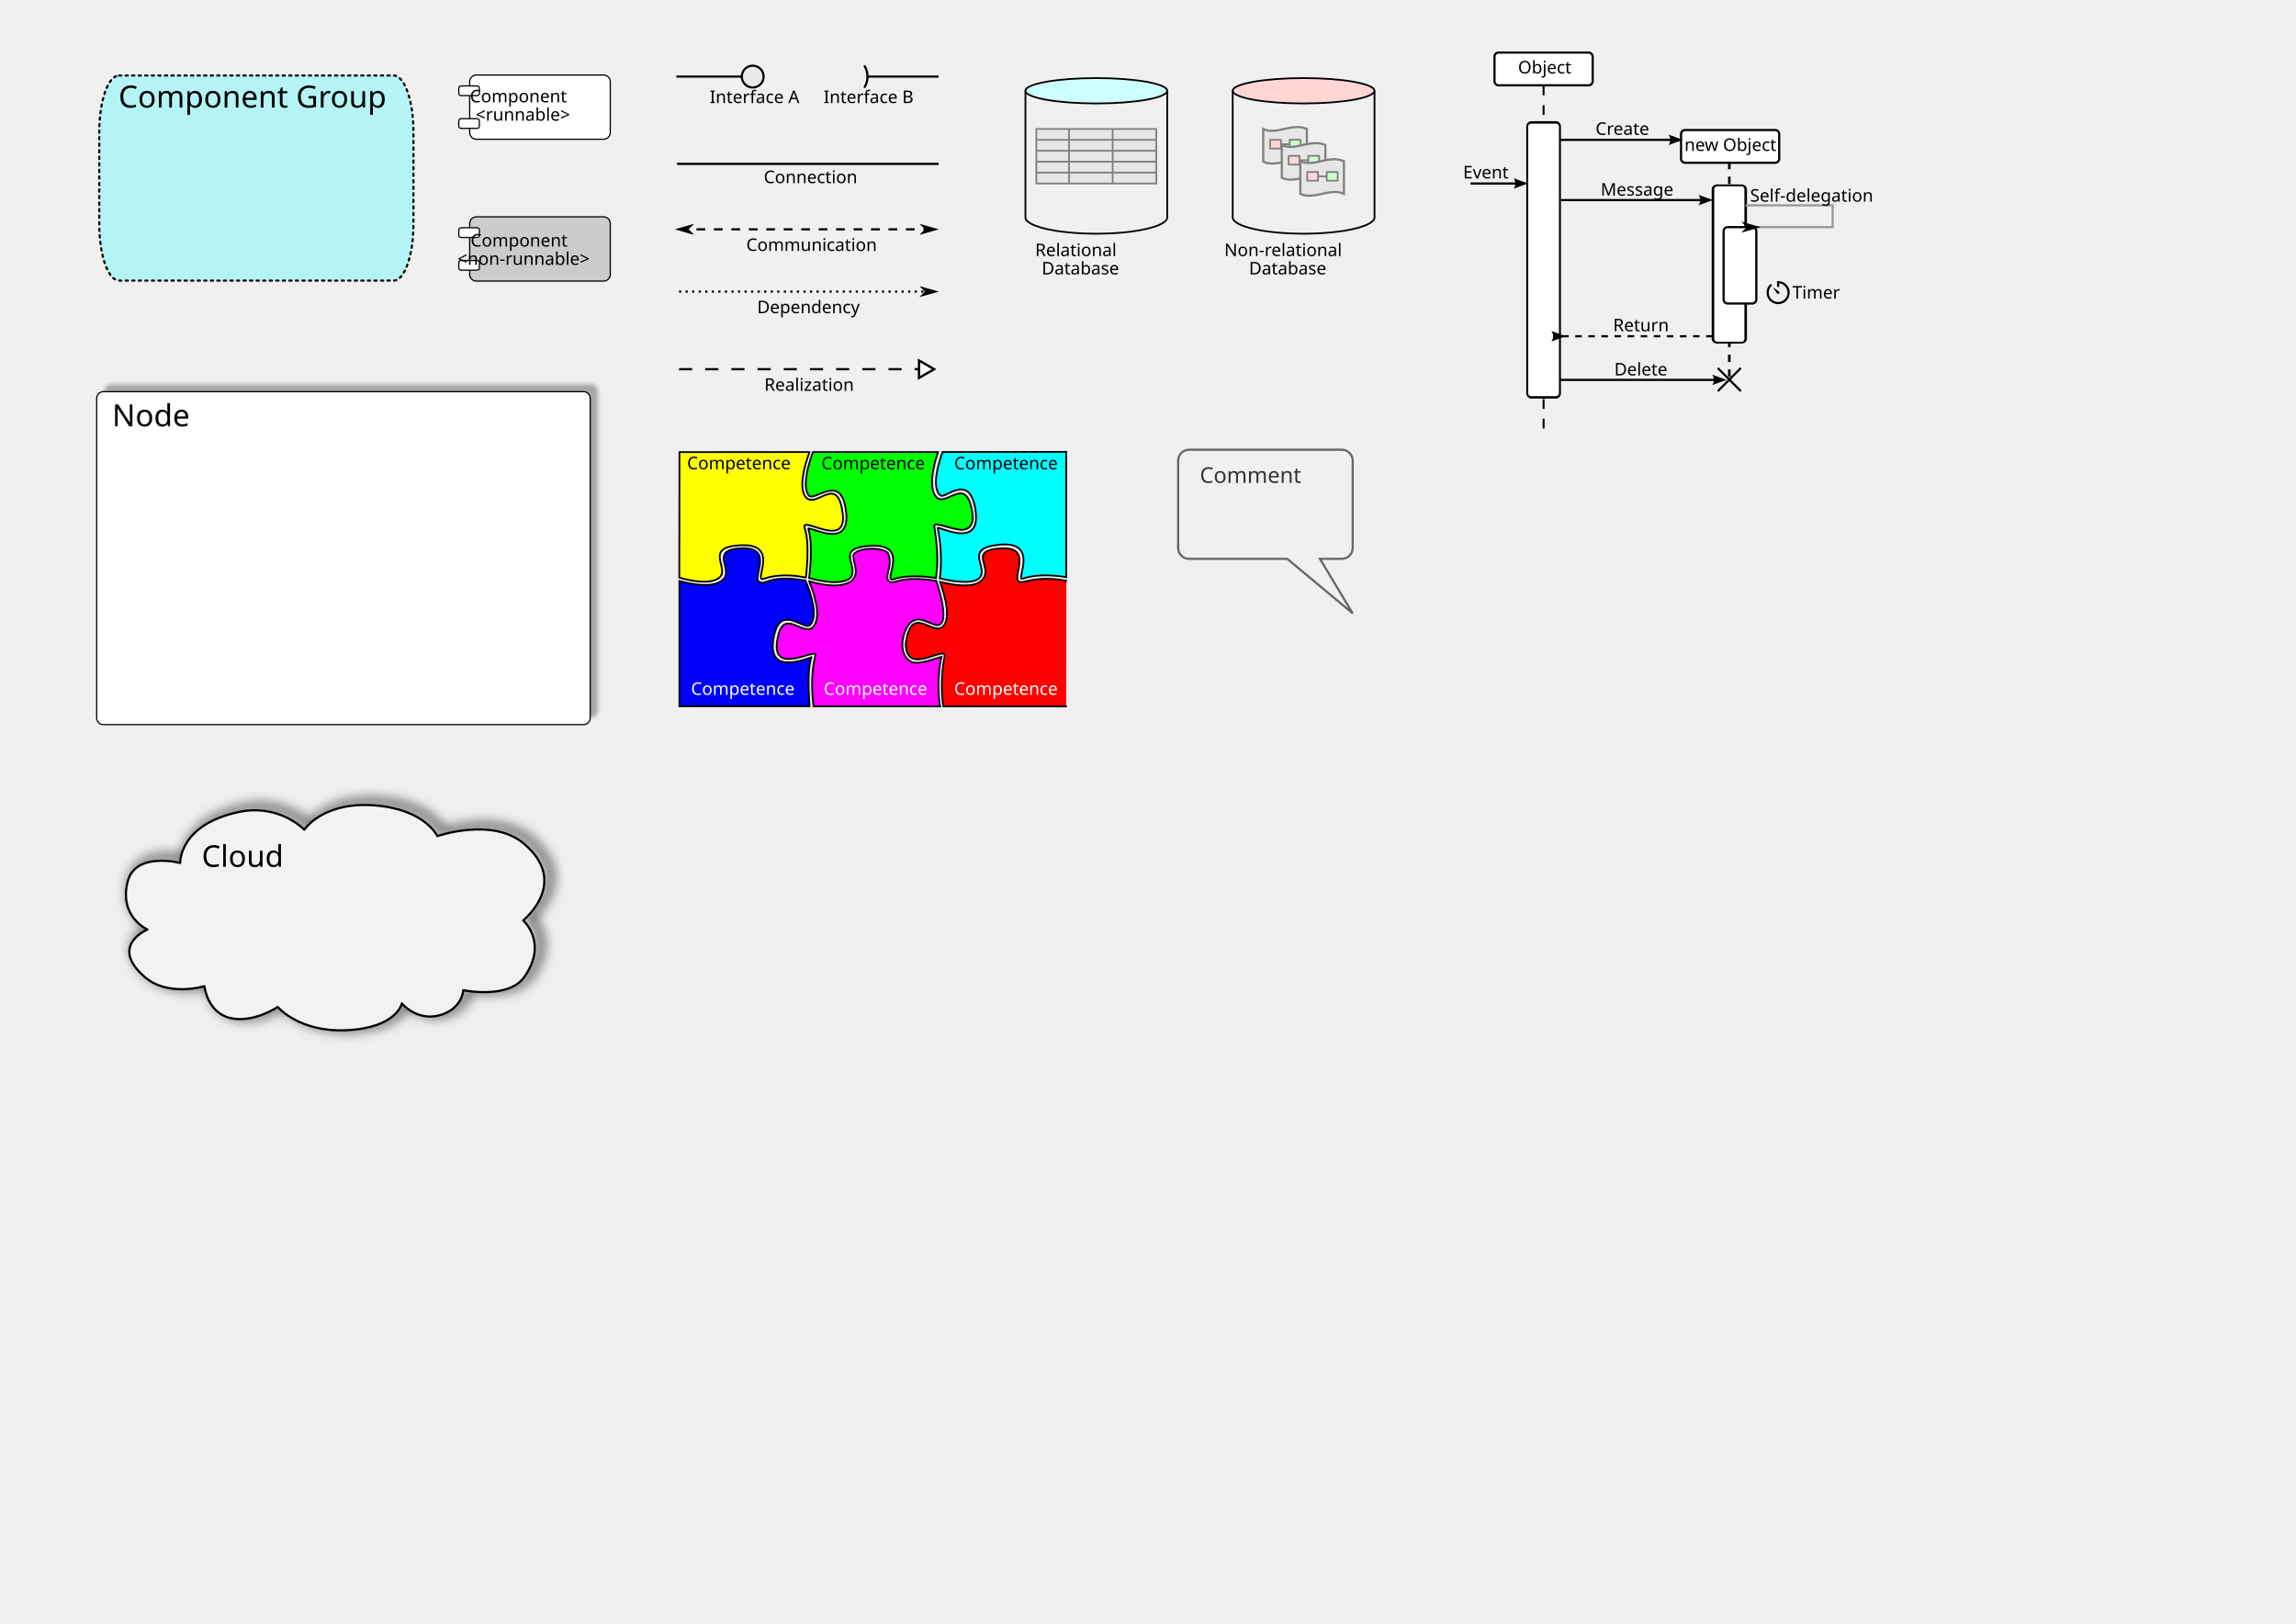
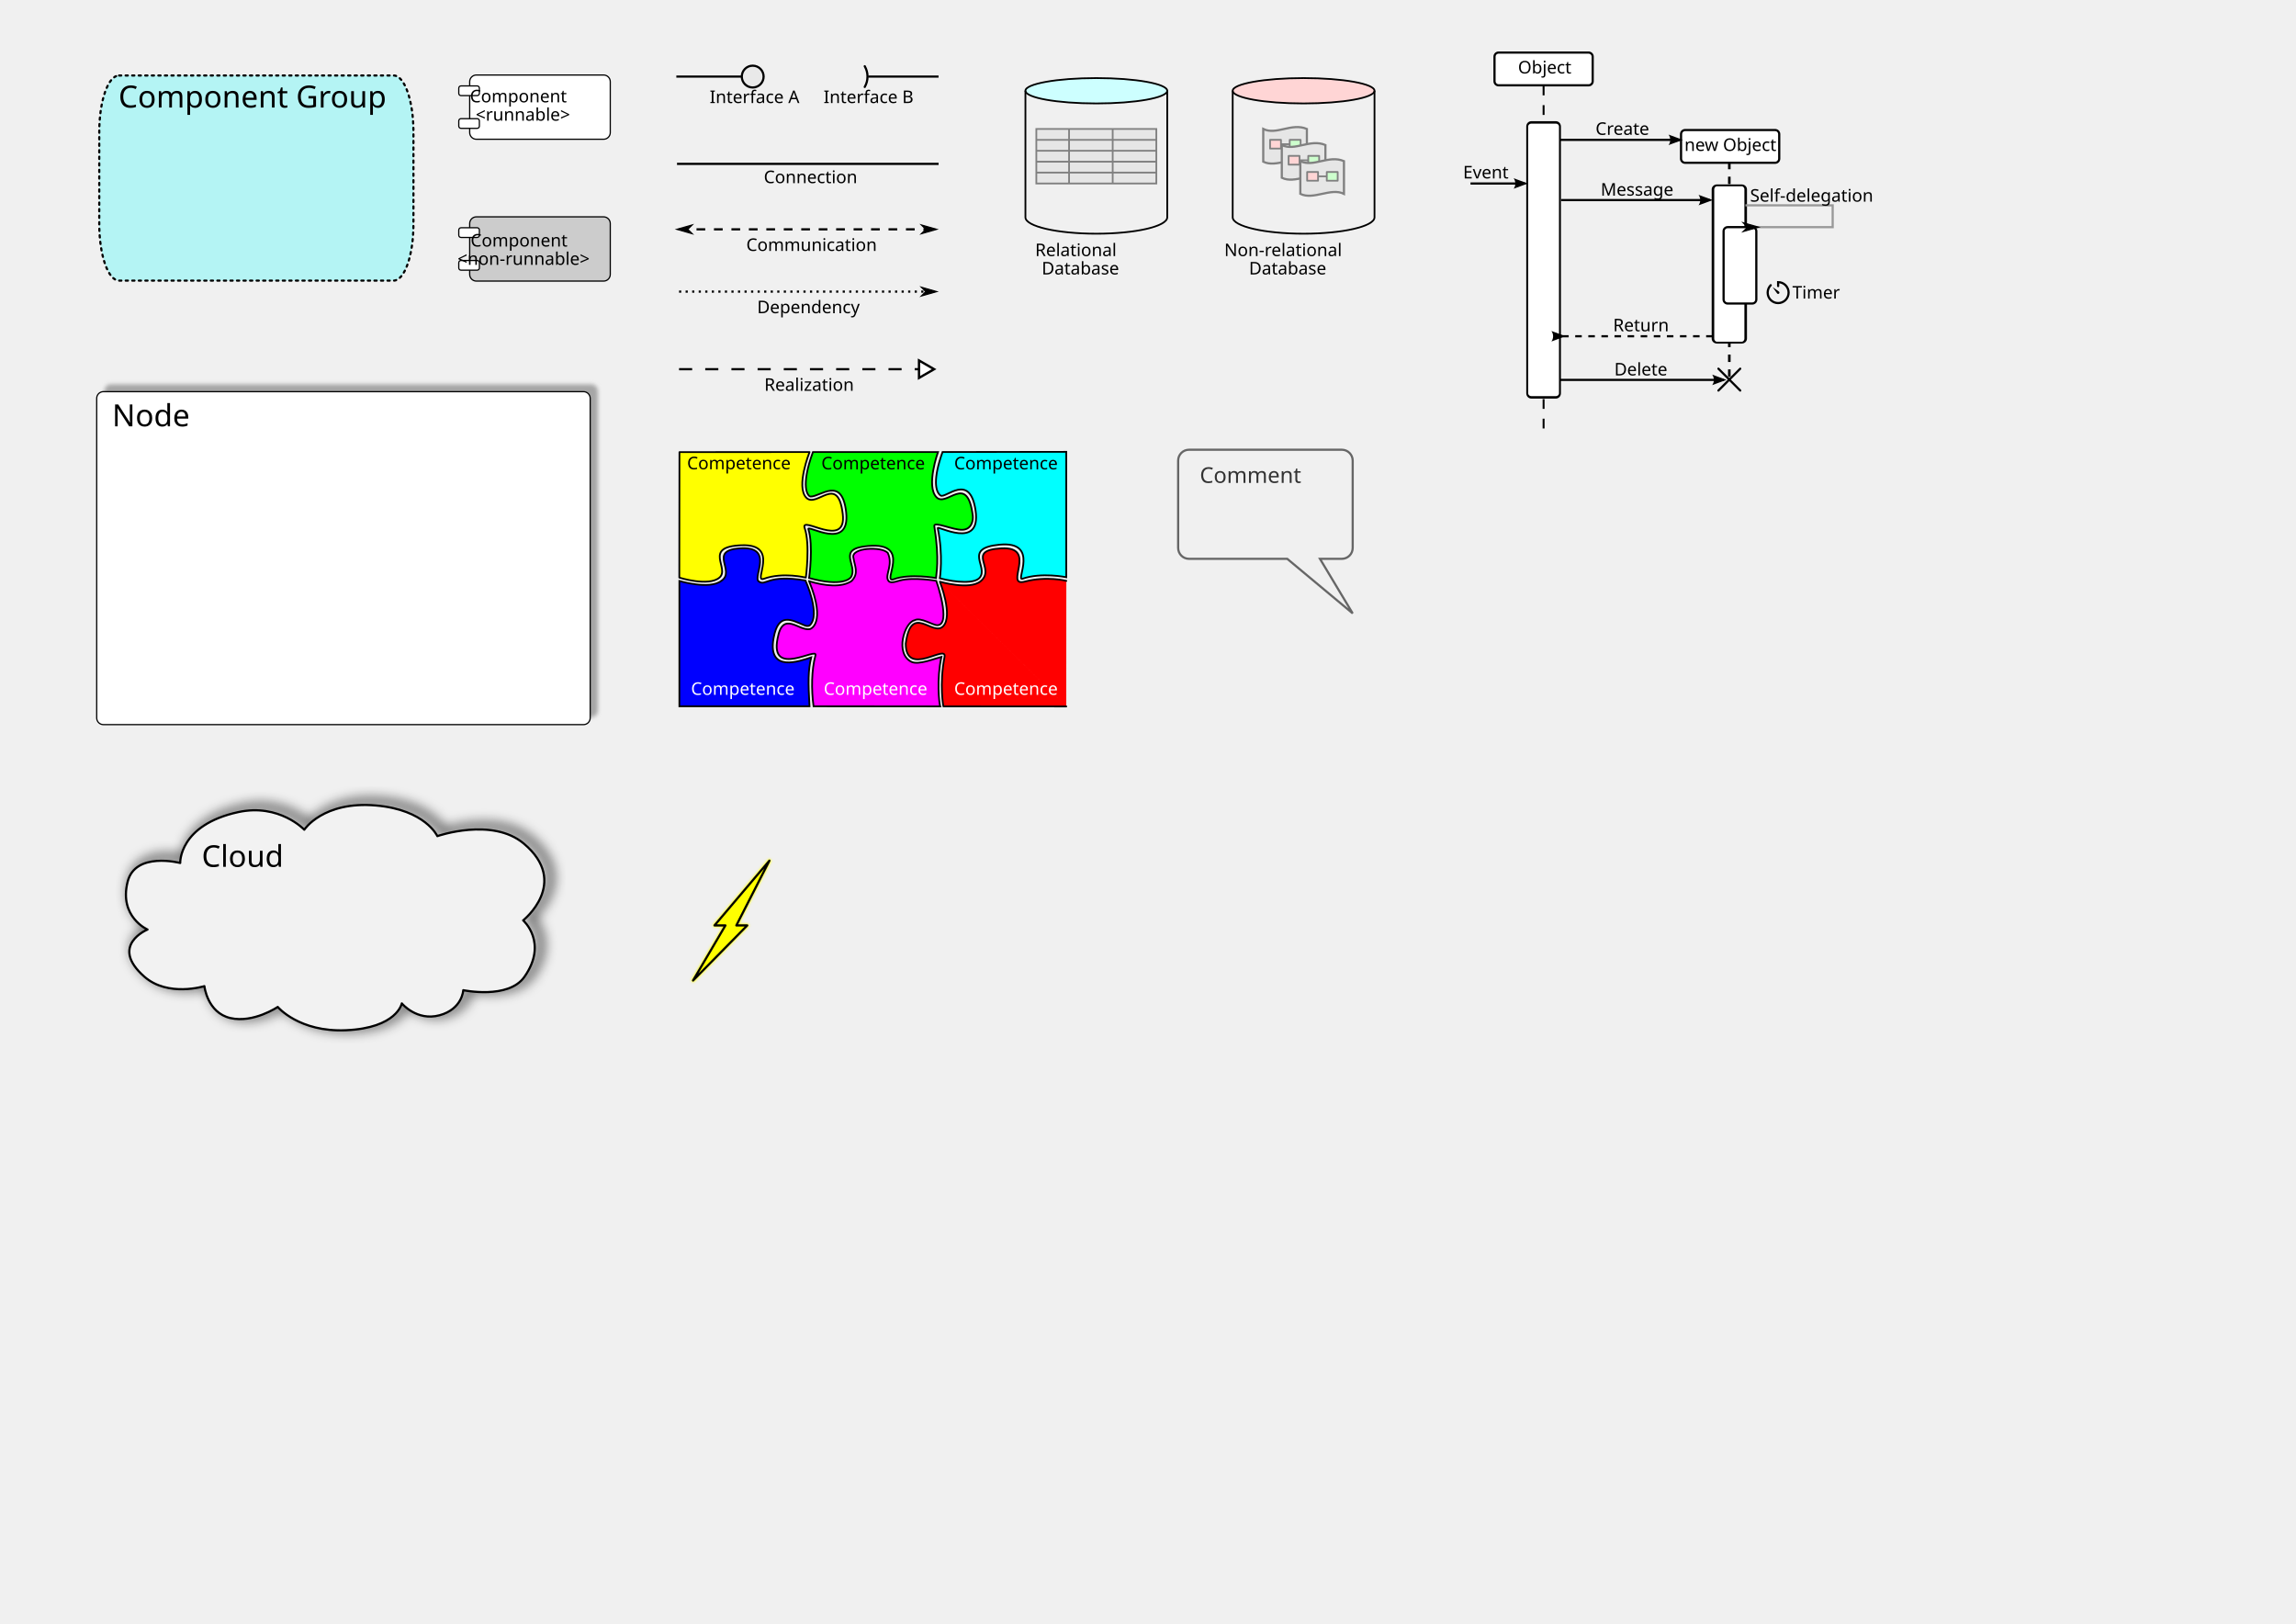
<svg xmlns="http://www.w3.org/2000/svg" width="1052.362" height="744.094" id="svg2" version="1.1">
  <defs id="defs4">
    <marker orient="auto" refY="0.0" refX="0.0" id="EmptyTriangleOutL" style="overflow:visible">
      <path id="path4301" d="M 5.77,0.0 L -2.88,5.0 L -2.88,-5.0 L 5.77,0.0 z " style="fill-rule:evenodd;fill:#FFFFFF;stroke:#000000;stroke-width:1.0pt" transform="scale(0.8) translate(-6,0)" />
    </marker>
    <marker orient="auto" refY="0.0" refX="0.0" id="Arrow2Mstart" style="overflow:visible">
      <path id="path4117" style="fill-rule:evenodd;stroke-width:0.625;stroke-linejoin:round" d="M 8.719,4.034 L -2.207,0.016 L 8.719,-4.002 C 6.973,-1.63 6.983,1.616 8.719,4.034 z " transform="scale(0.6) translate(0,0)" />
    </marker>
    <marker orient="auto" refY="0.0" refX="0.0" id="Arrow2Lstart" style="overflow:visible">
      <path id="path4111" style="fill-rule:evenodd;stroke-width:0.625;stroke-linejoin:round" d="M 8.719,4.034 L -2.207,0.016 L 8.719,-4.002 C 6.973,-1.63 6.983,1.616 8.719,4.034 z " transform="scale(1.1) translate(1,0)" />
    </marker>
    <marker orient="auto" refY="0.0" refX="0.0" id="TriangleOutM" style="overflow:visible">
      <path id="path4238" d="M 5.77,0.0 L -2.88,5.0 L -2.88,-5.0 L 5.77,0.0 z " style="fill-rule:evenodd;stroke:#000000;stroke-width:1.0pt" transform="scale(0.4)" />
    </marker>
    <marker orient="auto" refY="0.0" refX="0.0" id="TriangleOutL" style="overflow:visible">
      <path id="path4235" d="M 5.77,0.0 L -2.88,5.0 L -2.88,-5.0 L 5.77,0.0 z " style="fill-rule:evenodd;stroke:#000000;stroke-width:1.0pt" transform="scale(0.8)" />
    </marker>
    <marker orient="auto" refY="0.0" refX="0.0" id="Arrow2Mend" style="overflow:visible;">
      <path id="path4120" style="fill-rule:evenodd;stroke-width:0.625;stroke-linejoin:round;" d="M 8.719,4.034 L -2.207,0.016 L 8.719,-4.002 C 6.973,-1.63 6.983,1.616 8.719,4.034 z " transform="scale(0.6) rotate(180) translate(0,0)" />
    </marker>
    <marker orient="auto" refY="0.0" refX="0.0" id="Arrow2Lend" style="overflow:visible;">
      <path id="path4114" style="fill-rule:evenodd;stroke-width:0.625;stroke-linejoin:round;" d="M 8.719,4.034 L -2.207,0.016 L 8.719,-4.002 C 6.973,-1.63 6.983,1.616 8.719,4.034 z " transform="scale(1.1) rotate(180) translate(1,0)" />
    </marker>
    <marker orient="auto" refY="0.0" refX="0.0" id="Arrow1Lend" style="overflow:visible;">
      <path id="path4096" d="M 0.0,0.0 L 5.0,-5.0 L -12.5,0.0 L 5.0,5.0 L 0.0,0.0 z " style="fill-rule:evenodd;stroke:#000000;stroke-width:1.0pt;" transform="scale(0.8) rotate(180) translate(12.5,0)" />
    </marker>
    <marker orient="auto" refY="0.0" refX="0.0" id="Arrow1Mend" style="overflow:visible;">
      <path id="path5964" d="M 0.0,0.0 L 5.0,-5.0 L -12.5,0.0 L 5.0,5.0 L 0.0,0.0 z " style="fill-rule:evenodd;stroke:#000000;stroke-width:1.0pt;" transform="scale(0.4) rotate(180) translate(10,0)" />
    </marker>
    <marker orient="auto" refY="0.0" refX="0.0" id="Arrow1Mstart" style="overflow:visible">
      <path id="path5961" d="M 0.0,0.0 L 5.0,-5.0 L -12.5,0.0 L 5.0,5.0 L 0.0,0.0 z " style="fill-rule:evenodd;stroke:#000000;stroke-width:1.0pt" transform="scale(0.4) translate(10,0)" />
    </marker>
    <filter id="filter5898">
      <feGaussianBlur stdDeviation="0.947" id="feGaussianBlur5900" />
    </filter>
    <marker orient="auto" refY="0" refX="0" id="Arrow1Mstart-1" style="overflow:visible">
      <path id="path5961-7" d="M 0,0 5,-5 -12.5,0 5,5 0,0 z" style="fill-rule:evenodd;stroke:#000000;stroke-width:1pt" transform="matrix(0.4,0,0,0.4,4,0)" />
    </marker>
    <marker orient="auto" refY="0" refX="0" id="Arrow1Mend-4" style="overflow:visible">
      <path id="path5964-0" d="M 0,0 5,-5 -12.5,0 5,5 0,0 z" style="fill-rule:evenodd;stroke:#000000;stroke-width:1pt" transform="matrix(-0.4,0,0,-0.4,-4,0)" />
    </marker>
    <marker orient="auto" refY="0" refX="0" id="Arrow2Mend-8" style="overflow:visible">
      <path id="path4120-2" style="fill-rule:evenodd;stroke-width:0.625;stroke-linejoin:round" d="M 8.719,4.034 -2.207,0.016 8.719,-4.002 c -1.745,2.372 -1.735,5.617 -6e-7,8.035 z" transform="scale(-0.6,-0.6)" />
    </marker>
    <marker orient="auto" refY="0" refX="0" id="Arrow1Mend-1" style="overflow:visible">
      <path id="path5964-7" d="M 0,0 5,-5 -12.5,0 5,5 0,0 z" style="fill-rule:evenodd;stroke:#000000;stroke-width:1pt" transform="matrix(-0.4,0,0,-0.4,-4,0)" />
    </marker>
    <filter style="color-interpolation-filters:sRGB" id="filter4610" x="-0.037" width="1.074" y="-0.069" height="1.137">
      <feGaussianBlur stdDeviation="2.951" id="feGaussianBlur4612" />
+     </filter>
+     <filter style="color-interpolation-filters:sRGB" id="filter4700" x="-0.046" width="1.092" y="-0.029" height="1.059">
+       <feGaussianBlur stdDeviation="0.674" id="feGaussianBlur4702" />
    </filter>
  </defs>
  <g id="layer1" transform="translate(0,-308.2677)">
    <g id="g3759" transform="translate(-20,-20)">
      <rect rx="9.08" ry="25.816" y="362.862" x="65.5" height="94" width="144" id="rect2985" style="fill:#00ffff;fill-opacity:0.25;fill-rule:nonzero;stroke:#000000;stroke-width:1;stroke-linecap:round;stroke-linejoin:round;stroke-miterlimit:4;stroke-opacity:1;stroke-dasharray:1, 2;stroke-dashoffset:0" />
      <text id="text3755" y="377.555" x="74.303" style="font-size:14px;font-style:normal;font-weight:normal;line-height:125%;letter-spacing:0px;word-spacing:0px;fill:#000000;fill-opacity:1;stroke:none;font-family:Sans" xml:space="preserve">
        <tspan style="font-size:14px" y="377.555" x="74.303" id="tspan3757">Component Group</tspan>
      </text>
    </g>
    <g id="g4355">
      <g id="g4350">
        <rect style="fill:#ffffff;fill-opacity:1;fill-rule:nonzero;stroke:#000000;stroke-width:0.559;stroke-linecap:round;stroke-linejoin:round;stroke-miterlimit:4;stroke-opacity:1;stroke-dasharray:none;stroke-dashoffset:0" id="rect3764" width="64.441" height="29.441" x="215.279" y="342.642" ry="3.059" rx="3.059" />
        <rect style="fill:#ffffff;fill-opacity:1;fill-rule:nonzero;stroke:#000000;stroke-width:0.559;stroke-linecap:round;stroke-linejoin:round;stroke-miterlimit:4;stroke-opacity:1;stroke-dasharray:none;stroke-dashoffset:0" id="rect3770" width="9.441" height="4.441" x="210.279" y="347.642" ry="1.02" rx="1.02" />
        <rect style="fill:#ffffff;fill-opacity:1;fill-rule:nonzero;stroke:#000000;stroke-width:0.559;stroke-linecap:round;stroke-linejoin:round;stroke-miterlimit:4;stroke-opacity:1;stroke-dasharray:none;stroke-dashoffset:0" id="rect3770-1" width="9.441" height="4.441" x="210.279" y="362.642" ry="1.02" rx="1.02" />
      </g>
      <text id="text3766" y="355.166" x="246.943" style="font-size:8px;font-style:normal;font-weight:normal;text-align:center;line-height:105%;letter-spacing:0px;word-spacing:0px;text-anchor:middle;fill:#000000;fill-opacity:1;stroke:none;font-family:Sans" xml:space="preserve">
        <tspan y="355.166" x="246.943" id="tspan3035">Component</tspan>
        <tspan y="363.566" x="246.943" id="tspan3039">&lt;runnable&gt;</tspan>
      </text>
    </g>
    <g id="g4387">
      <g id="g4382">
        <rect rx="3.059" style="fill:#636363;fill-opacity:0.25;fill-rule:nonzero;stroke:#000000;stroke-width:0.559;stroke-linecap:round;stroke-linejoin:round;stroke-miterlimit:4;stroke-opacity:1;stroke-dasharray:none;stroke-dashoffset:0" id="rect3764-4" width="64.441" height="29.441" x="215.279" y="407.642" ry="3.059" />
        <rect rx="1.02" style="fill:#ffffff;fill-opacity:1;fill-rule:nonzero;stroke:#000000;stroke-width:0.559;stroke-linecap:round;stroke-linejoin:round;stroke-miterlimit:4;stroke-opacity:1;stroke-dasharray:none;stroke-dashoffset:0" id="rect3770-8" width="9.441" height="4.441" x="210.279" y="412.642" ry="1.02" />
        <rect rx="1.02" style="fill:#ffffff;fill-opacity:1;fill-rule:nonzero;stroke:#000000;stroke-width:0.559;stroke-linecap:round;stroke-linejoin:round;stroke-miterlimit:4;stroke-opacity:1;stroke-dasharray:none;stroke-dashoffset:0" id="rect3770-1-8" width="9.441" height="4.441" x="210.279" y="427.642" ry="1.02" />
      </g>
      <text id="text3766-4" y="421.243" x="247.265" style="font-size:8px;font-style:normal;font-weight:normal;text-align:center;line-height:105%;letter-spacing:0px;word-spacing:0px;text-anchor:middle;fill:#000000;fill-opacity:1;stroke:none;font-family:Sans" xml:space="preserve">
        <tspan y="421.243" x="247.265" id="tspan3768-0">Component</tspan>
        <tspan y="429.643" x="247.265" id="tspan5782">&lt;non-runnable&gt;</tspan>
      </text>
    </g>
    <g id="g5906">
      <rect style="fill:#a6a6a6;fill-opacity:1;stroke:none;stroke-width:0.559;stroke-linecap:round;stroke-linejoin:round;stroke-miterlimit:4;stroke-opacity:1;stroke-dasharray:none;stroke-dashoffset:0;filter:url(#filter5898)" id="use5821-1" width="226.19" height="152.589" x="47.84" y="484.379" ry="3.059" />
      <rect style="fill:#ffffff;stroke:#000000;stroke-width:0.559;stroke-linecap:round;stroke-linejoin:round;stroke-miterlimit:4;stroke-opacity:1;stroke-dasharray:none;stroke-dashoffset:0;fill-opacity:1" id="use5821" width="226.19" height="152.589" x="44.323" y="487.75" ry="3.059" />
      <text id="text5902" y="503.629" x="51.396" style="font-size:14px;font-style:normal;font-weight:normal;line-height:125%;letter-spacing:0px;word-spacing:0px;fill:#000000;fill-opacity:1;stroke:none;font-family:Sans" xml:space="preserve">
        <tspan y="503.629" x="51.396" id="tspan5904">Node</tspan>
      </text>
    </g>
    <g id="g7616" transform="translate(0,-14)">
      <path style="fill:none;stroke:#000000;stroke-width:1px;stroke-linecap:butt;stroke-linejoin:miter;stroke-opacity:1" d="m 310.299,397.362 c 119.901,0 119.901,0 119.901,0" id="path5938" />
      <text xml:space="preserve" style="font-size:8px;font-style:normal;font-weight:normal;line-height:125%;letter-spacing:0px;word-spacing:0px;fill:#000000;fill-opacity:1;stroke:none;font-family:Sans" x="350.078" y="406.195" id="text5940">
        <tspan id="tspan5942" x="350.078" y="406.195">Connection</tspan>
      </text>
    </g>
    <g id="g7621" transform="translate(0,-14)">
      <path style="fill:none;stroke:#000000;stroke-width:1;stroke-linecap:butt;stroke-linejoin:miter;stroke-miterlimit:4;stroke-opacity:1;stroke-dasharray:4, 4;stroke-dashoffset:0;marker-start:url(#Arrow1Mstart);marker-end:url(#Arrow1Mend)" d="m 311.245,427.362 c 117.081,0 117.081,0 117.081,0" id="path5949" />
      <text xml:space="preserve" style="font-size:8px;font-style:normal;font-weight:normal;line-height:125%;letter-spacing:0px;word-spacing:0px;fill:#000000;fill-opacity:1;stroke:none;font-family:Sans" x="342.051" y="437.265" id="text6581">
        <tspan id="tspan6583" x="342.051" y="437.265">Communication</tspan>
      </text>
    </g>
    <g id="g7669" transform="translate(0,-14)">
      <g id="g5932" transform="translate(-5.06604,0.710269)">
        <text xml:space="preserve" style="font-size:8px;font-style:normal;font-weight:normal;line-height:125%;letter-spacing:0px;word-spacing:0px;fill:#000000;fill-opacity:1;stroke:none;font-family:Sans" x="330.339" y="368.787" id="text5920">
          <tspan id="tspan5922" x="330.339" y="368.787">Interface A</tspan>
        </text>
      </g>
      <path transform="translate(0,308.2677)" id="path7665" d="m 310,49.094 c 30,0 30,0 30,0" style="fill:none;stroke:#000000;stroke-width:1px;stroke-linecap:butt;stroke-linejoin:miter;stroke-opacity:1" />
      <path transform="translate(0,308.2677)" d="m 350,49.094 a 5,5 0 0 1 -5,5 5,5 0 0 1 -5,-5 5,5 0 0 1 5,-5 5,5 0 0 1 5,5 z" id="path7667" style="fill:#e9e9e9;fill-opacity:1;fill-rule:nonzero;stroke:#000000;stroke-width:1;stroke-linecap:round;stroke-linejoin:round;stroke-miterlimit:4;stroke-opacity:1;stroke-dasharray:none;stroke-dashoffset:0" />
    </g>
    <g transform="translate(0,14.53891)" id="g7621-9">
      <path style="fill:none;stroke:#000000;stroke-width:1;stroke-linecap:butt;stroke-linejoin:miter;stroke-miterlimit:4;stroke-opacity:1;stroke-dasharray:1, 2;stroke-dashoffset:0;marker-start:none;marker-end:url(#Arrow1Mend)" d="m 311.245,427.362 c 117.081,0 117.081,0 117.081,0" id="path5949-4" />
      <text xml:space="preserve" style="font-size:8px;font-style:normal;font-weight:normal;line-height:125%;letter-spacing:0px;word-spacing:0px;fill:#000000;fill-opacity:1;stroke:none;font-family:Sans" x="347.036" y="437.265" id="text6581-8">
        <tspan id="tspan6583-8" x="347.036" y="437.265">Dependency</tspan>
      </text>
    </g>
    <g id="g4294" transform="translate(0,-14)">
      <text id="text5920-6" y="369.498" x="377.478" style="font-size:8px;font-style:normal;font-weight:normal;line-height:125%;letter-spacing:0px;word-spacing:0px;fill:#000000;fill-opacity:1;stroke:none;font-family:Sans" xml:space="preserve">
        <tspan y="369.498" x="377.478" id="tspan5922-6">Interface B</tspan>
      </text>
      <g transform="translate(0.94069,2.78248)" id="g4246">
        <path id="path7665-2" d="m 396.945,354.58 c 32.294,0 32.294,0 32.294,0" style="fill:none;stroke:#000000;stroke-width:1px;stroke-linecap:butt;stroke-linejoin:miter;stroke-opacity:1" />
        <path style="fill:none;stroke:#000000;stroke-width:1.316;stroke-linecap:round;stroke-linejoin:round;stroke-miterlimit:4;stroke-opacity:1;stroke-dasharray:none;stroke-dashoffset:0" id="path4240" d="m 436.675,42.844 a 12.5,12.5 0 0 1 0,-12.5" transform="matrix(-0.76,0,0,0.7600001,727.2815,326.7679)" />
      </g>
    </g>
    <g id="g3054" style="fill:#ffff00" transform="translate(-0.1029548,0)">
      <path id="rect3058" d="m 311.528,515.458 59.629,-0.032 c 0,0 -6.337,15.857 -1.523,20.902 4.815,5.046 14.482,-11.245 16.732,7.442 2.014,16.568 -19.627,0.289 -17.446,6.495 2.593,7.382 0.536,22.702 0.536,22.702 0,0 -10.453,-2.628 -19.239,0.536 -5.4,1.944 7.869,-16.024 -10.185,-15.367 -18.054,0.657 -5.178,10.577 -10.185,14.831 -5.007,4.253 -18.384,0 -18.384,0 z" style="fill:#ffff00;stroke:#000000;stroke-width:0.8;stroke-linecap:round;stroke-linejoin:round;stroke-miterlimit:4;stroke-opacity:1;stroke-dashoffset:0" />
      <text id="text4084" y="523.323" x="315.024" style="font-size:8px;font-style:normal;font-weight:normal;line-height:125%;letter-spacing:0px;word-spacing:0px;fill:#000000;fill-opacity:1;stroke:none;font-family:Sans" xml:space="preserve">
        <tspan y="523.323" x="315.024" id="tspan4086">Competence</tspan>
      </text>
    </g>
    <g id="g3160" style="fill:#ff0000" transform="translate(0,0.0584222)">
      <path d="m 430.792,574.785 c 0,0 13.57,3.965 18.656,-0.194 7.316,-5.982 -7.227,-14.125 9.427,-15.083 17.249,-0.993 0.926,17.861 10.885,15.223 10.051,-2.662 18.99,-0.315 18.99,-0.315 -0.049,57.547 -0.044,57.522 -0.044,57.522 m -57.921,-57.165 c 0,0 6.247,15.806 1.432,20.516 -4.815,4.71 -14.566,-10.91 -17.067,7.862 0,15.729 18.963,-0.076 17.782,6.076 -2.46,12.82 -0.536,22.702 -0.536,22.702 l 56.333,0.025" style="fill:#ff0000;stroke:#000000;stroke-width:0.8;stroke-linecap:round;stroke-linejoin:round;stroke-miterlimit:4;stroke-opacity:1;stroke-dashoffset:0" id="rect3058-0-8-4-5-1" />
      <text xml:space="preserve" style="font-size:8px;font-style:normal;font-weight:normal;line-height:125%;letter-spacing:0px;word-spacing:0px;fill:#ffffff;fill-opacity:1;stroke:none;font-family:Sans" x="437.328" y="626.638" id="text4084-9">
        <tspan id="tspan4086-4" x="437.328" y="626.638">Competence</tspan>
      </text>
    </g>
    <g id="g3954">
      <path d="m 370.874,574.637 c 7.985,19.612 0.457,21.887 0.457,21.887 -4.977,1.307 -12.55,-8.879 -14.932,4.366 -3.673,18.231 18.661,3.522 17.361,7.738 -1.804,6.677 -1.932,15.553 -0.87,23.322 l 58.026,0.035 c -0.464,-1.515 -1.707,-12.315 0.571,-22.69 -2.965,0.727 -10.453,3.872 -13.741,2.271 -7.647,-3.725 -3.244,-17.973 1.337,-19.019 2.855,-1.671 8.498,2.357 10.662,2.221 6.369,-0.399 -0.605,-20.308 -0.605,-20.308 0,0 -10.346,-1.862 -16.678,-0.164 -2.357,0.632 -4.725,1.617 -5.54,-0.329 -1.117,-2.667 2.491,-6.928 -0.016,-12.334 -2.876,-3.086 -17.126,-2.421 -15.727,2.306 0.559,3.745 2.618,7.049 -0.884,10.618 -4.531,3.028 -12.153,2.259 -19.421,0.079 z" style="fill:#ff00ff;stroke:#000000;stroke-width:0.8;stroke-linecap:butt;stroke-linejoin:miter;stroke-miterlimit:4;stroke-opacity:1;stroke-dasharray:none" id="path3956" />
      <text id="text4084-9-1" y="626.705" x="377.542" style="font-size:8px;font-style:normal;font-weight:normal;line-height:125%;letter-spacing:0px;word-spacing:0px;fill:#ffffff;fill-opacity:1;stroke:none;font-family:Sans" xml:space="preserve">
        <tspan y="626.705" x="377.542" id="tspan4086-4-7">Competence</tspan>
      </text>
    </g>
    <g id="g3949">
      <path transform="translate(0,308.2677)" id="path3898" d="m 311.392,266.254 c 0,57.429 0,57.429 0,57.429 l 59.642,0 c -0.641,-11.009 -0.686,-16.477 0.788,-22.434 -5.085,1.667 -20.149,7.342 -17.258,-8.813 2.17,-12.129 8.343,-8.237 13.992,-5.943 0.569,0.231 1.604,0.68 2.578,0.103 5.194,-4.862 -1.96,-20.579 -1.96,-20.579 -17.708,-2.988 -18.034,2.838 -21.422,0.44 -2.893,-2.047 7.54,-16.487 -8.978,-15.139 -14.304,1.102 -1.348,10.417 -8.161,14.878 -5.41,4.177 -19.22,0.059 -19.22,0.059 z" style="fill:#0000ff;stroke:#000000;stroke-width:0.8;stroke-linecap:butt;stroke-linejoin:miter;stroke-miterlimit:4;stroke-opacity:1;stroke-dasharray:none" />
      <text id="text4084-9-1-4" y="626.705" x="316.72" style="font-size:8px;font-style:normal;font-weight:normal;line-height:125%;letter-spacing:0px;word-spacing:0px;fill:#ffffff;fill-opacity:1;stroke:none;font-family:Sans" xml:space="preserve">
        <tspan y="626.705" x="316.72" id="tspan4086-4-7-0">Competence</tspan>
      </text>
    </g>
    <g id="g3944" transform="translate(0,0.04094)">
      <path transform="translate(0,308.2677)" id="path3921" d="m 372.612,207.117 c -5.843,15.972 -2.366,20.32 -1.087,20.383 4.368,0.216 14.482,-9.796 16.319,7.301 1.936,18.021 -18.073,5.32 -17.351,7.631 2.446,7.452 0.357,22.409 0.357,22.409 l 0,0 0,0 c 15.233,4.243 18.846,0.179 19.214,-0.439 3.318,-5.581 -7.094,-12.905 7.72,-14.239 21.074,-1.898 5.738,17.478 11.932,15.209 7.355,-2.693 19.279,-0.531 19.279,-0.531 0.036,-1.668 1.744,-8.025 -0.761,-23.741 -0.405,-2.543 8.668,1.927 13.078,1.633 4.218,-0.281 4.787,-4.555 4.54,-6.505 -2.519,-19.915 -11.966,-3.518 -16.642,-8.41 -4.876,-5.101 0.708,-20.702 0.708,-20.702 z" style="fill:#00ff00;stroke:#000000;stroke-width:0.8;stroke-linecap:butt;stroke-linejoin:miter;stroke-miterlimit:4;stroke-opacity:1;stroke-dasharray:none" />
      <text xml:space="preserve" style="font-size:8px;font-style:normal;font-weight:normal;line-height:125%;letter-spacing:0px;word-spacing:0px;fill:#000000;fill-opacity:1;stroke:none;font-family:Sans" x="376.454" y="523.323" id="text4084-94">
        <tspan id="tspan4086-8" x="376.454" y="523.323">Competence</tspan>
      </text>
    </g>
    <g id="g3881">
      <path id="path3066" d="m 432.009,515.416 c -4.441,12.411 -3.301,18.194 -0.917,19.917 2.289,1.654 13.424,-10.858 16.056,6.83 2.747,18.466 -17.651,6.652 -17.335,8.156 2.634,12.55 0.962,22.957 0.962,22.957 7.696,2.032 15.969,2.476 18.271,-0.285 4.168,-4.999 -7.89,-13.499 9.112,-15.121 18.578,-1.772 7.173,16.776 10.477,15.617 8.706,-3.052 20.081,-0.705 20.081,-0.705 0,-57.036 0,-57.448 0,-57.448 z" style="fill:#00ffff;stroke:#000000;stroke-width:0.8;stroke-linecap:butt;stroke-linejoin:miter;stroke-miterlimit:4;stroke-opacity:1;stroke-dasharray:none;fill-opacity:1" />
      <text id="text4084-94-1" y="523.364" x="437.328" style="font-size:8px;font-style:normal;font-weight:normal;line-height:125%;letter-spacing:0px;word-spacing:0px;fill:#000000;fill-opacity:1;stroke:none;font-family:Sans" xml:space="preserve">
        <tspan y="523.364" x="437.328" id="tspan4086-8-7">Competence</tspan>
      </text>
    </g>
    <g id="g4058">
      <g id="g4033">
        <path style="fill:#cdffff;fill-opacity:1;fill-rule:nonzero;stroke:#000000;stroke-width:0.8;stroke-linecap:round;stroke-linejoin:round;stroke-miterlimit:4;stroke-opacity:1;stroke-dasharray:none;stroke-dashoffset:0" id="path4002" d="M 535,41.594 A 32.5,5.811 0 0 1 502.5,47.405 32.5,5.811 0 0 1 470,41.594 32.5,5.811 0 0 1 502.5,35.784 32.5,5.811 0 0 1 535,41.594 Z" transform="translate(0,308.2677)" />
        <path id="path4029" transform="translate(0,308.2677)" style="fill:none;stroke:#000000;stroke-width:0.8;stroke-linecap:butt;stroke-linejoin:miter;stroke-opacity:1;stroke-miterlimit:4;stroke-dasharray:none" d="m 470,99.594 c 0,-58 0,-58 0,-58 m 65,58 c 0,-58 0,-58 0,-58 m 0,58 c 0,4.142 -14.551,7.5 -32.5,7.5 -17.949,0 -32.5,-3.358 -32.5,-7.5 0,0 0,0 0,0" />
      </g>
      <path d="m 510,59.094 c 0,25 0,25 0,25 m -20,-25 c 0,25 0,25 0,25 m -15,-5 c 55,0 55,0 55,0 m -55,-5 c 55,0 55,0 55,0 m -55,-5 c 55,0 55,0 55,0 m -55,-5 c 55,0 55,0 55,0 m 0,-5 c 0,0 0,0 -55,0 0,25 0,25 0,25 55,0 55,0 55,0 z" style="fill:#e6e6e6;stroke:#808080;stroke-width:0.8;stroke-linecap:butt;stroke-linejoin:miter;stroke-opacity:1;stroke-miterlimit:4;stroke-dasharray:none;stroke-dashoffset:0" transform="translate(0,308.2677)" id="path4049" />
      <text id="text4052" y="425.641" x="502.469" style="font-size:8px;font-style:normal;font-weight:normal;text-align:center;line-height:105%;letter-spacing:0px;word-spacing:0px;text-anchor:middle;fill:#000000;fill-opacity:1;stroke:none;font-family:Sans" xml:space="preserve">
        <tspan y="425.641" x="502.469" id="tspan4054">Relational</tspan>
        <tspan id="tspan4056" y="434.041" x="502.469">Database</tspan>
      </text>
    </g>
    <g id="g4349">
      <text id="text4052-2" y="425.641" x="597.469" style="font-size:8px;font-style:normal;font-weight:normal;text-align:center;line-height:105%;letter-spacing:0px;word-spacing:0px;text-anchor:middle;fill:#000000;fill-opacity:1;stroke:none;font-family:Sans" xml:space="preserve">
        <tspan y="425.641" x="597.469" id="tspan4054-4">Non-relational</tspan>
        <tspan id="tspan4056-5" y="434.041" x="597.469">Database</tspan>
      </text>
      <g id="g4329">
        <path style="fill:#ffd5d5;fill-opacity:1;fill-rule:nonzero;stroke:#000000;stroke-width:0.8;stroke-linecap:round;stroke-linejoin:round;stroke-miterlimit:4;stroke-opacity:1;stroke-dasharray:none;stroke-dashoffset:0" id="path4002-4" d="M 535,41.594 A 32.5,5.811 0 0 1 502.5,47.405 32.5,5.811 0 0 1 470,41.594 32.5,5.811 0 0 1 502.5,35.784 32.5,5.811 0 0 1 535,41.594 Z" transform="translate(95,308.2677)" />
        <path id="path4029-8" style="fill:none;stroke:#000000;stroke-width:0.8;stroke-linecap:butt;stroke-linejoin:miter;stroke-miterlimit:4;stroke-opacity:1;stroke-dasharray:none" d="m 565,407.862 c 0,-58 0,-58 0,-58 m 65,58 c 0,-58 0,-58 0,-58 m 0,58 c 0,4.142 -14.551,7.5 -32.5,7.5 -17.949,0 -32.5,-3.358 -32.5,-7.5 0,0 0,0 0,0" />
        <g id="g4184" transform="translate(9.00373,0)">
          <g id="g4133">
            <path style="fill:#e6e6e6;fill-opacity:1;stroke:#808080;stroke-width:1px;stroke-linecap:butt;stroke-linejoin:miter;stroke-opacity:1" d="m 570,59.094 c 0,15 0,15 0,15 6,3 14,-3 20,0 0,-15 0,-15 0,-15 -7,-3 -14,3 -20,0 z" id="path4106" transform="translate(0,308.2677)" />
            <rect style="fill:#ffd5d5;fill-opacity:1;fill-rule:nonzero;stroke:#808080;stroke-width:0.8;stroke-linecap:round;stroke-linejoin:round;stroke-miterlimit:4;stroke-opacity:1;stroke-dasharray:none;stroke-dashoffset:0" id="rect4108" width="5" height="4" x="573.128" y="372.343" />
            <path style="fill:#808080;stroke:#808080;stroke-width:0.8;stroke-linecap:butt;stroke-linejoin:miter;stroke-miterlimit:4;stroke-opacity:1;stroke-dasharray:none" d="m 578.174,374.343 c 3.279,0 3.279,0 3.279,0 l 0,0 C 582,374.362 582,374.362 582,374.362" id="path4113" />
            <rect style="fill:#cdffcd;fill-opacity:1;fill-rule:nonzero;stroke:#808080;stroke-width:0.8;stroke-linecap:round;stroke-linejoin:round;stroke-miterlimit:4;stroke-opacity:1;stroke-dasharray:none;stroke-dashoffset:0" id="rect4108-5" width="5" height="4" x="582.128" y="372.343" />
          </g>
          <g id="g4133-1" transform="translate(8.5,7.366025)">
            <path style="fill:#e6e6e6;fill-opacity:1;stroke:#808080;stroke-width:1px;stroke-linecap:butt;stroke-linejoin:miter;stroke-opacity:1" d="m 570,59.094 c 0,15 0,15 0,15 6,3 14,-3 20,0 0,-15 0,-15 0,-15 -7,-3 -14,3 -20,0 z" id="path4106-7" transform="translate(0,308.2677)" />
            <rect style="fill:#ffd5d5;fill-opacity:1;fill-rule:nonzero;stroke:#808080;stroke-width:0.8;stroke-linecap:round;stroke-linejoin:round;stroke-miterlimit:4;stroke-opacity:1;stroke-dasharray:none;stroke-dashoffset:0" id="rect4108-1" width="5" height="4" x="573.128" y="372.343" />
            <path style="fill:#808080;stroke:#808080;stroke-width:0.8;stroke-linecap:butt;stroke-linejoin:miter;stroke-miterlimit:4;stroke-opacity:1;stroke-dasharray:none" d="m 578.174,374.343 c 3.279,0 3.279,0 3.279,0 l 0,0 C 582,374.362 582,374.362 582,374.362" id="path4113-1" />
            <rect style="fill:#cdffcd;fill-opacity:1;fill-rule:nonzero;stroke:#808080;stroke-width:0.8;stroke-linecap:round;stroke-linejoin:round;stroke-miterlimit:4;stroke-opacity:1;stroke-dasharray:none;stroke-dashoffset:0" id="rect4108-5-5" width="5" height="4" x="582.128" y="372.343" />
          </g>
          <g id="g4133-2" transform="translate(19.5,14.63397)">
            <path style="fill:#e6e6e6;fill-opacity:1;stroke:#808080;stroke-width:1px;stroke-linecap:butt;stroke-linejoin:miter;stroke-opacity:1" d="m 567.493,367.471 c 0,15 0,15 0,15 6,3 14,-3 20,0 0,-15 0,-15 0,-15 -7,-3 -14,3 -20,0 z" id="path4106-76" />
            <rect style="fill:#ffd5d5;fill-opacity:1;fill-rule:nonzero;stroke:#808080;stroke-width:0.8;stroke-linecap:round;stroke-linejoin:round;stroke-miterlimit:4;stroke-opacity:1;stroke-dasharray:none;stroke-dashoffset:0" id="rect4108-14" width="5" height="4" x="570.621" y="372.452" />
            <path style="fill:#808080;stroke:#808080;stroke-width:0.8;stroke-linecap:butt;stroke-linejoin:miter;stroke-miterlimit:4;stroke-opacity:1;stroke-dasharray:none" d="m 575.667,374.452 c 3.279,0 3.279,0 3.279,0 l 0,0 c 0.547,0.019 0.547,0.019 0.547,0.019" id="path4113-2" />
            <rect style="fill:#cdffcd;fill-opacity:1;fill-rule:nonzero;stroke:#808080;stroke-width:0.8;stroke-linecap:round;stroke-linejoin:round;stroke-miterlimit:4;stroke-opacity:1;stroke-dasharray:none;stroke-dashoffset:0" id="rect4108-5-3" width="5" height="4" x="579.621" y="372.452" />
          </g>
        </g>
      </g>
    </g>
    <g id="g5347">
      <rect ry="1.869" transform="translate(0,308.2677)" y="24.094" x="685" height="15" width="45" id="rect3097" style="fill:#ffffff;fill-rule:evenodd;stroke:#000000;stroke-width:1px;stroke-linecap:butt;stroke-linejoin:miter;stroke-opacity:1" />
      <text id="text3099" y="341.934" x="695.771" style="font-size:8px;font-style:normal;font-weight:normal;line-height:125%;letter-spacing:0px;word-spacing:0px;fill:#000000;fill-opacity:1;stroke:none;font-family:Sans" xml:space="preserve">
        <tspan y="341.934" x="695.771" id="tspan3101">Object</tspan>
      </text>
    </g>
    <g id="g5381" transform="matrix(1,0,0,1.259953,0,-90.1924)">
      <path transform="translate(0,308.2677)" id="path3103" d="m 707.5,39.094 c 0,124.924 0,124.924 0,124.924" style="fill:none;stroke:#000000;stroke-width:0.891;stroke-linecap:butt;stroke-linejoin:miter;stroke-miterlimit:4;stroke-opacity:1;stroke-dasharray:3.564, 3.564;stroke-dashoffset:0" />
      <rect ry="1.484" y="360.775" x="700" height="100" width="15" id="rect3897" style="fill:#ffffff;stroke:#000000;stroke-width:0.891;stroke-miterlimit:4;stroke-dasharray:none;stroke-dashoffset:0" rx="1.869" />
    </g>
    <g transform="translate(82.21191,35.5)" id="g5347-7">
      <rect ry="1.869" y="332.362" x="688.288" height="15" width="45" id="rect3097-4" style="fill:#ffffff;fill-rule:evenodd;stroke:#000000;stroke-width:1px;stroke-linecap:butt;stroke-linejoin:miter;stroke-opacity:1" />
      <text id="text3099-0" y="341.934" x="689.831" style="font-size:8px;font-style:normal;font-weight:normal;line-height:125%;letter-spacing:0px;word-spacing:0px;fill:#000000;fill-opacity:1;stroke:none;font-family:Sans" xml:space="preserve">
        <tspan y="341.934" x="689.831" id="tspan3101-9">new Object</tspan>
      </text>
    </g>
    <g id="g5419">
      <g id="g5381-4" transform="matrix(1,0,0,0.7209037,85.12773,131.9764)">
        <path style="fill:none;stroke:#000000;stroke-width:1.178;stroke-linecap:butt;stroke-linejoin:miter;stroke-miterlimit:4;stroke-opacity:1;stroke-dasharray:4.711, 4.711;stroke-dashoffset:0" d="m 707.5,347.432 c 0,137.736 0,137.736 0,137.736" id="path3103-8" />
        <rect style="fill:#ffffff;stroke:#000000;stroke-width:1.178;stroke-miterlimit:4;stroke-dasharray:none;stroke-dashoffset:0" id="rect3897-8" width="15" height="100" x="700" y="362.362" ry="2.593" rx="1.869" />
      </g>
      <g transform="translate(2.62773,-9.686938)" id="g5415">
        <path style="fill:none;stroke:#000000;stroke-width:1px;stroke-linecap:round;stroke-linejoin:miter;stroke-opacity:1" d="m 785,496.932 c 10,-10.02 10,-10.02 10,-10.02" id="path5411" />
        <path style="fill:none;stroke:#000000;stroke-width:1px;stroke-linecap:round;stroke-linejoin:miter;stroke-opacity:1" d="m 785,486.912 c 10,10.02 10,10.02 10,10.02" id="path5413" />
      </g>
    </g>
    <g id="g6231">
      <rect ry="1.869" transform="translate(0,308.2677)" y="104.094" x="790" height="35" width="15" id="rect5409" style="fill:#ffffff;stroke:#000000;stroke-width:1;stroke-miterlimit:4;stroke-dasharray:none;stroke-dashoffset:0" />
      <path transform="translate(0,308.2677)" id="path5427" d="m 800,94.094 40,0 0,10 -35,0 0,0" style="fill:none;stroke:#999999;stroke-width:1px;stroke-linecap:butt;stroke-linejoin:miter;stroke-opacity:1;marker-end:url(#Arrow1Mstart-1);fill-opacity:1" />
      <text id="text6227" y="400.679" x="802.133" style="font-size:8px;font-style:normal;font-weight:normal;line-height:125%;letter-spacing:0px;word-spacing:0px;fill:#000000;fill-opacity:1;stroke:none;font-family:Sans" xml:space="preserve">
        <tspan y="400.679" x="802.133" id="tspan6229">Self-delegation</tspan>
      </text>
    </g>
    <g id="g7049">
      <path transform="translate(0,308.2677)" id="path6441" d="m 715,64.094 55,0" style="fill:none;stroke:#000000;stroke-width:1px;stroke-linecap:butt;stroke-linejoin:miter;stroke-opacity:1;marker-end:url(#Arrow2Mend)" />
      <text id="text7045" y="370.069" x="731.305" style="font-size:8px;font-style:normal;font-weight:normal;line-height:125%;letter-spacing:0px;word-spacing:0px;fill:#000000;fill-opacity:1;stroke:none;font-family:Sans" xml:space="preserve">
        <tspan y="370.069" x="731.305" id="tspan7047">Create</tspan>
      </text>
    </g>
    <g id="g7058">
      <path transform="translate(0,308.2677)" id="path6643" d="m 715,174.094 75,0 0,0" style="fill:none;stroke:#000000;stroke-width:1px;stroke-linecap:butt;stroke-linejoin:miter;stroke-opacity:1;marker-end:url(#Arrow2Mend)" />
      <text id="text7054" y="480.324" x="739.911" style="font-size:8px;font-style:normal;font-weight:normal;line-height:125%;letter-spacing:0px;word-spacing:0px;fill:#000000;fill-opacity:1;stroke:none;font-family:Sans" xml:space="preserve">
        <tspan y="480.324" x="739.911" id="tspan7056">Delete</tspan>
      </text>
    </g>
    <g id="g8075">
      <path id="path7465" d="m 785,462.362 -68.691,0 0,0" style="fill:none;stroke:#000000;stroke-width:1;stroke-linecap:butt;stroke-linejoin:miter;stroke-miterlimit:4;stroke-opacity:1;stroke-dasharray:3,3;marker-end:url(#Arrow2Mstart);stroke-dashoffset:0" />
      <text id="text8071" y="460.089" x="739.371" style="font-size:8px;font-style:normal;font-weight:normal;line-height:125%;letter-spacing:0px;word-spacing:0px;fill:#000000;fill-opacity:1;stroke:none;font-family:Sans" xml:space="preserve">
        <tspan y="460.089" x="739.371" id="tspan8073">Return</tspan>
      </text>
    </g>
    <g id="g4365" transform="translate(0,20)">
      <path id="path3323" d="m 674,372.362 25,0 0,0" style="fill:none;stroke:#000000;stroke-width:1px;stroke-linecap:butt;stroke-linejoin:miter;stroke-opacity:1;marker-end:url(#Arrow2Mend)" />
      <text id="text4361" y="370.037" x="670.586" style="font-size:8px;font-style:normal;font-weight:normal;line-height:125%;letter-spacing:0px;word-spacing:0px;fill:#000000;fill-opacity:1;stroke:none;font-family:Sans" xml:space="preserve">
        <tspan y="370.037" x="670.586" id="tspan4363">Event</tspan>
      </text>
    </g>
    <g transform="translate(0.5,-82.40102)" id="g7058-4">
      <path id="path6643-5" d="m 715,482.362 68.25,0 0,0" style="fill:none;stroke:#000000;stroke-width:1px;stroke-linecap:butt;stroke-linejoin:miter;stroke-opacity:1;marker-end:url(#Arrow2Mend)" />
      <text id="text7054-5" y="480.324" x="733.166" style="font-size:8px;font-style:normal;font-weight:normal;line-height:125%;letter-spacing:0px;word-spacing:0px;fill:#000000;fill-opacity:1;stroke:none;font-family:Sans" xml:space="preserve">
        <tspan y="480.324" x="733.166" id="tspan7056-1">Message</tspan>
      </text>
    </g>
    <g id="g5843">
      <g transform="matrix(0.2,0,0,0.2,637,348.8897)" id="g5834">
        <rect style="fill:none" y="442.362" x="865" height="50" width="50" id="rect3" />
        <path style="fill:none;stroke:#000000;stroke-width:5;stroke-linecap:round;stroke-miterlimit:10;stroke-dasharray:none" d="m 890,452.362 v -9 c 13.256,0 24,10.745 24,24 0,13.256 -10.744,24 -24,24 -13.256,0 -24,-10.744 -24,-24 0,-6.624 2.684,-12.622 7.022,-16.965" stroke-miterlimit="10" id="path5" />
        <path d="m 892.121,469.484 c -1.171,1.171 -3.07,1.172 -4.242,0 -1.172,-1.172 -10.417,-14.66 -10.417,-14.66 0,0 13.487,9.245 14.659,10.417 1.172,1.172 1.172,3.072 0,4.243 z" id="path7" />
      </g>
      <text id="text5839" y="445.102" x="821.543" style="font-size:8px;font-style:normal;font-weight:normal;line-height:125%;letter-spacing:0px;word-spacing:0px;fill:#000000;fill-opacity:1;stroke:none;font-family:Sans" xml:space="preserve">
        <tspan y="445.102" x="821.543" id="tspan5841">Timer</tspan>
      </text>
    </g>
    <g transform="translate(0,50.09766)" id="g7621-9-4">
      <path style="fill:none;stroke:#000000;stroke-width:1;stroke-linecap:butt;stroke-linejoin:miter;stroke-miterlimit:4;stroke-opacity:1;stroke-dasharray:6, 6;stroke-dashoffset:0;marker-start:none;marker-end:url(#EmptyTriangleOutL)" d="m 311.245,427.362 c 117.081,0 117.081,0 117.081,0" id="path5949-4-0" />
      <text xml:space="preserve" style="font-size:8px;font-style:normal;font-weight:normal;line-height:125%;letter-spacing:0px;word-spacing:0px;fill:#000000;fill-opacity:1;stroke:none;font-family:Sans" x="350.319" y="437.265" id="text6581-8-9">
        <tspan id="tspan6583-8-4" x="350.319" y="437.265">Realization</tspan>
      </text>
    </g>
    <g id="g3231">
      <g id="g3236" transform="translate(0,12)">
        <path transform="translate(0,308.2677)" style="fill:none;stroke:#666666" d="m 545,194.094 c -2.77,0 -5,2.23 -5,5 l 0,40 c 0,2.77 2.23,5 5,5 l 45,7.3e-4 30,25 -15,-25 10,-7.3e-4 c 2.77,-2e-4 5,-2.23 5,-5 l 0,-40 c 0,-2.77 -2.23,-5 -5,-5 z" id="rect3222" />
        <text xml:space="preserve" style="font-size:10px;font-style:normal;font-weight:normal;line-height:125%;letter-spacing:0px;word-spacing:0px;fill:#333333;fill-opacity:1;stroke:none;font-family:Sans" x="549.918" y="209.294" id="text3227" transform="translate(0,308.2677)">
          <tspan id="tspan3229" x="549.918" y="209.294">Comment</tspan>
        </text>
      </g>
    </g>
    <g id="g4618" transform="translate(0,-18)">
      <path id="path4423-0" d="m 130,786.362 c 0,0 -11.169,7.527 -21.736,5.083 -10.568,-2.444 -11.888,-14.616 -11.888,-14.616 0,0 -16.679,5.172 -27.513,-4.342 -16.311,-14.324 1.447,-21.602 1.447,-21.602 0,0 -13.163,-5.765 -9.13,-21.853 3.517,-14.031 24.112,-8.646 24.112,-8.646 0,0 -0.66,-17.414 26.64,-23.323 18.765,-4.062 30.231,8.073 30.231,8.073 0,0 8.605,-13.203 32.819,-11.104 22.715,1.969 28.175,14.044 28.175,14.044 0,0 25.103,-8.78 39.614,3.414 21.363,17.951 -0.285,35.194 -0.285,35.194 0,0 11.61,10.215 0.543,25.915 -7.333,10.402 -27.991,6.082 -27.991,6.082 0,0 -0.406,8.66 -10.895,11.495 -10.447,2.824 -17.274,-5.439 -17.274,-5.439 0,0 -2.172,11.263 -25.592,12.295 C 139.717,797.982 130,786.362 130,786.362 Z" style="opacity:1;fill:#ffffff;fill-opacity:0.2;fill-rule:nonzero;stroke:#000000;stroke-width:2.5;stroke-linecap:round;stroke-linejoin:round;stroke-miterlimit:4;stroke-dasharray:none;stroke-dashoffset:0;stroke-opacity:1;filter:url(#filter4610)" />
      <path id="path4423" d="m 127.304,787.723 c 0,0 -11.169,7.527 -21.736,5.083 C 95,790.362 93.679,778.19 93.679,778.19 c 0,0 -16.679,5.172 -27.513,-4.342 -16.311,-14.324 1.447,-21.602 1.447,-21.602 0,0 -13.163,-5.765 -9.13,-21.853 3.517,-14.031 24.112,-8.646 24.112,-8.646 0,0 -0.66,-17.414 26.64,-23.323 18.765,-4.062 30.231,8.073 30.231,8.073 0,0 8.605,-13.203 32.819,-11.104 22.715,1.969 28.175,14.044 28.175,14.044 0,0 25.103,-8.78 39.614,3.414 21.363,17.951 -0.285,35.194 -0.285,35.194 0,0 11.61,10.215 0.543,25.915 -7.333,10.402 -27.991,6.082 -27.991,6.082 0,0 -0.406,8.66 -10.895,11.495 -10.447,2.824 -17.274,-5.439 -17.274,-5.439 0,0 -2.172,11.263 -25.592,12.295 -21.559,0.949 -31.276,-10.671 -31.276,-10.671 z" style="opacity:1;fill:#f2f2f2;fill-opacity:1;fill-rule:nonzero;stroke:#000000;stroke-width:1;stroke-linecap:round;stroke-linejoin:round;stroke-miterlimit:4;stroke-dasharray:none;stroke-dashoffset:0;stroke-opacity:1" />
      <text id="text4614" y="723.511" x="92.443" style="font-style:normal;font-weight:normal;font-size:13.75px;line-height:125%;font-family:sans-serif;text-align:start;letter-spacing:0px;word-spacing:0px;text-anchor:start;fill:#000000;fill-opacity:1;stroke:none;stroke-width:1px;stroke-linecap:butt;stroke-linejoin:miter;stroke-opacity:1" xml:space="preserve">
        <tspan y="723.511" x="92.443" id="tspan4616">Cloud</tspan>
      </text>
    </g>
+     <g style="fill:#0000ff" id="g4716" transform="translate(86.04065,40.96698)">
+       <g transform="translate(-63.54065,-40.967)" id="g4556">
+         <path id="path4639" d="M 295.159,757.601 310,732.362 l -5,0 25.16,-29.684 L 315,732.362 l 5,0 z" style="opacity:1;fill:none;fill-opacity:1;fill-rule:nonzero;stroke:#ffff00;stroke-width:1.5;stroke-linecap:round;stroke-linejoin:round;stroke-miterlimit:4;stroke-dasharray:none;stroke-dashoffset:0;stroke-opacity:1;filter:url(#filter4700)" />
+         <path id="path4639-7" d="M 295.159,757.601 310,732.362 l -5,0 25.16,-29.684 L 315,732.362 l 5,0 z" style="opacity:1;fill:#ffff00;fill-opacity:1;fill-rule:nonzero;stroke:#000000;stroke-width:1;stroke-linecap:round;stroke-linejoin:round;stroke-miterlimit:4;stroke-dasharray:none;stroke-dashoffset:0;stroke-opacity:1" />
+       </g>
+     </g>
  </g>
</svg>
